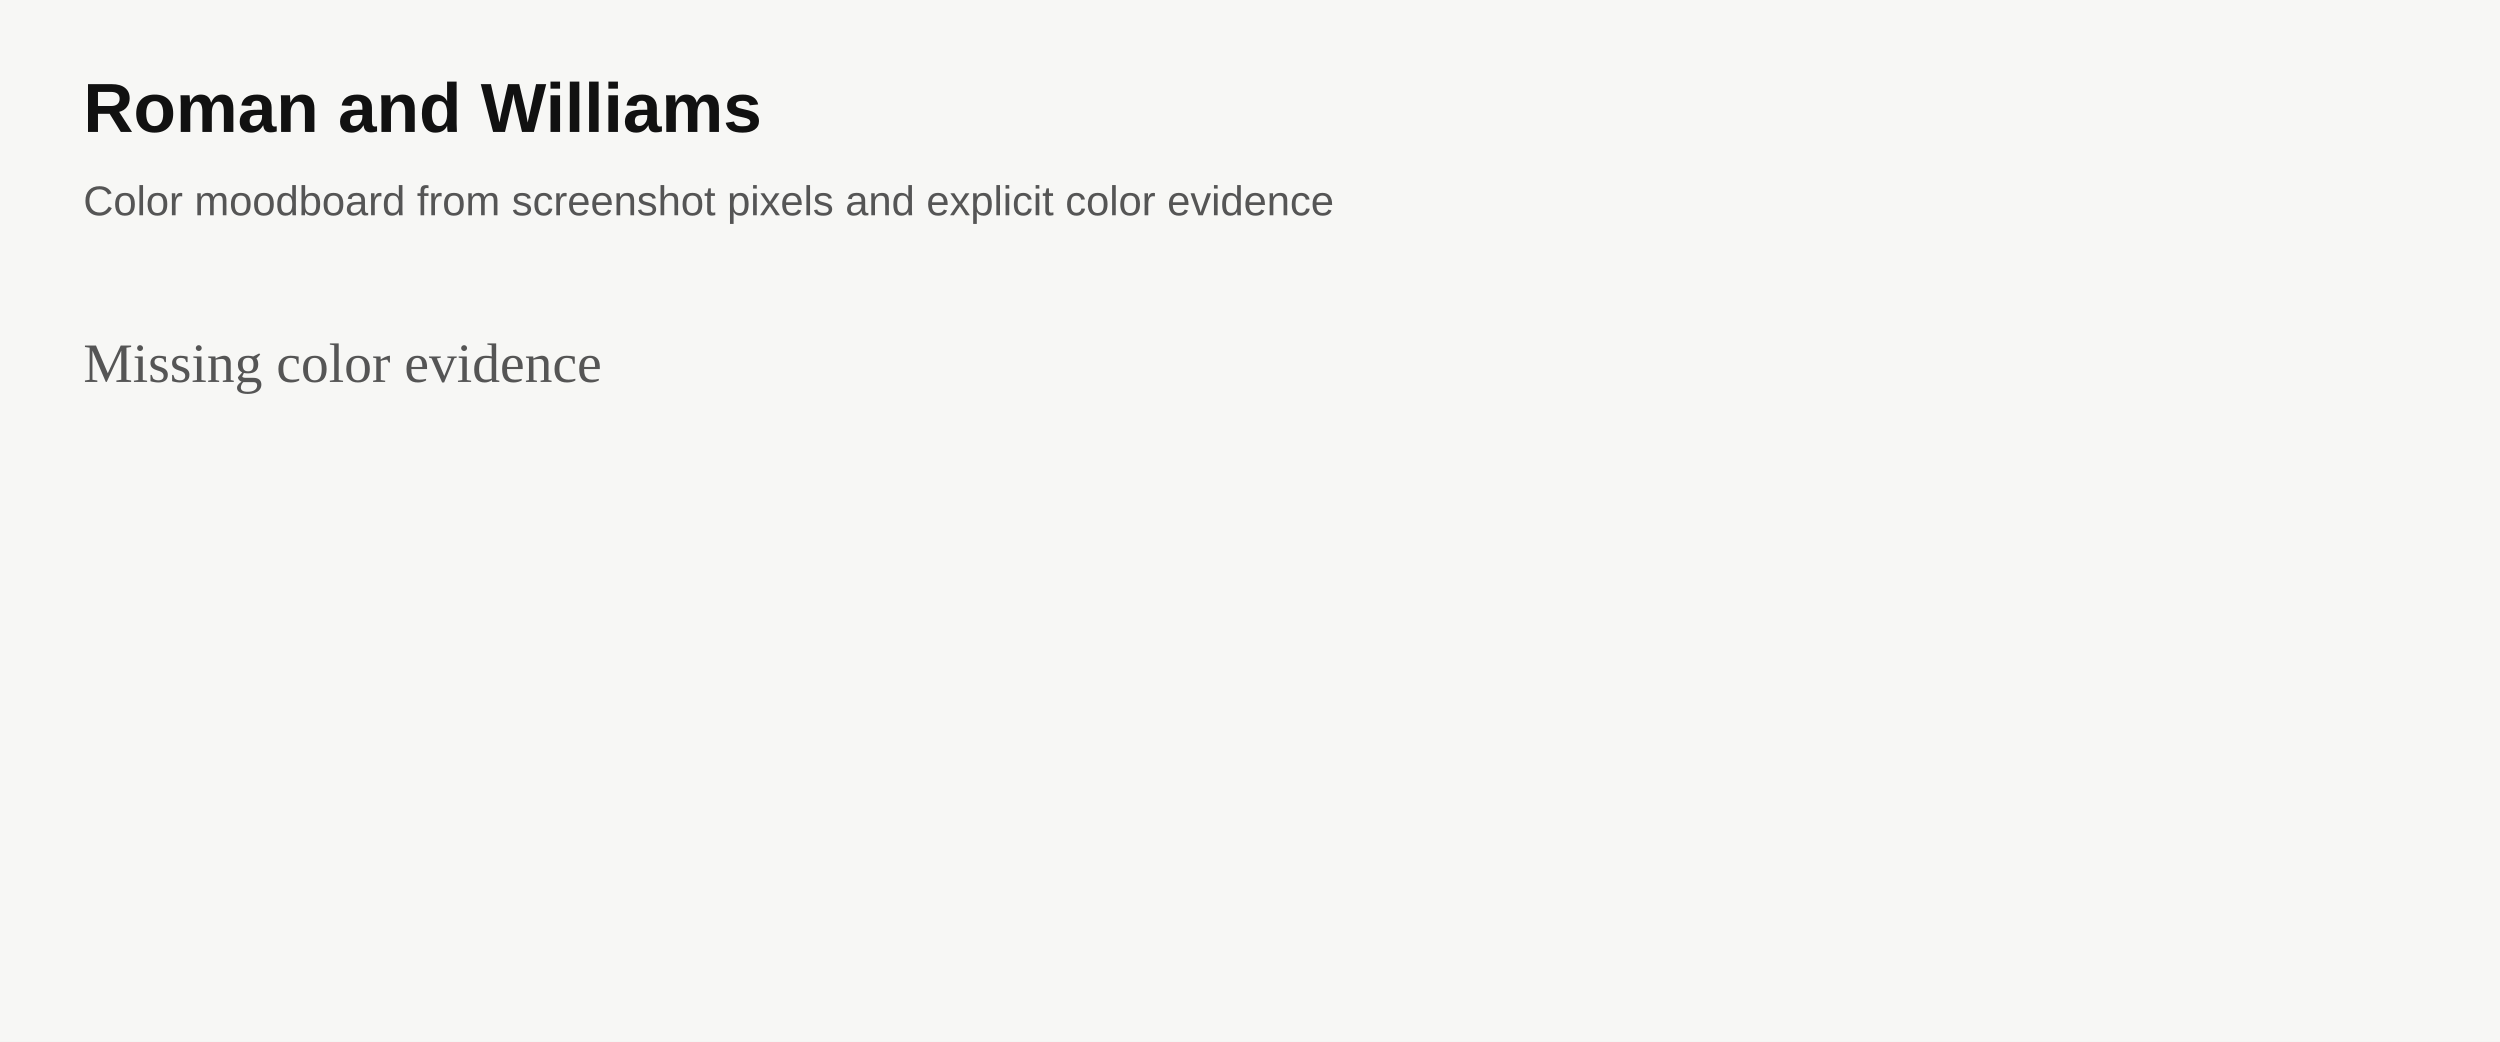
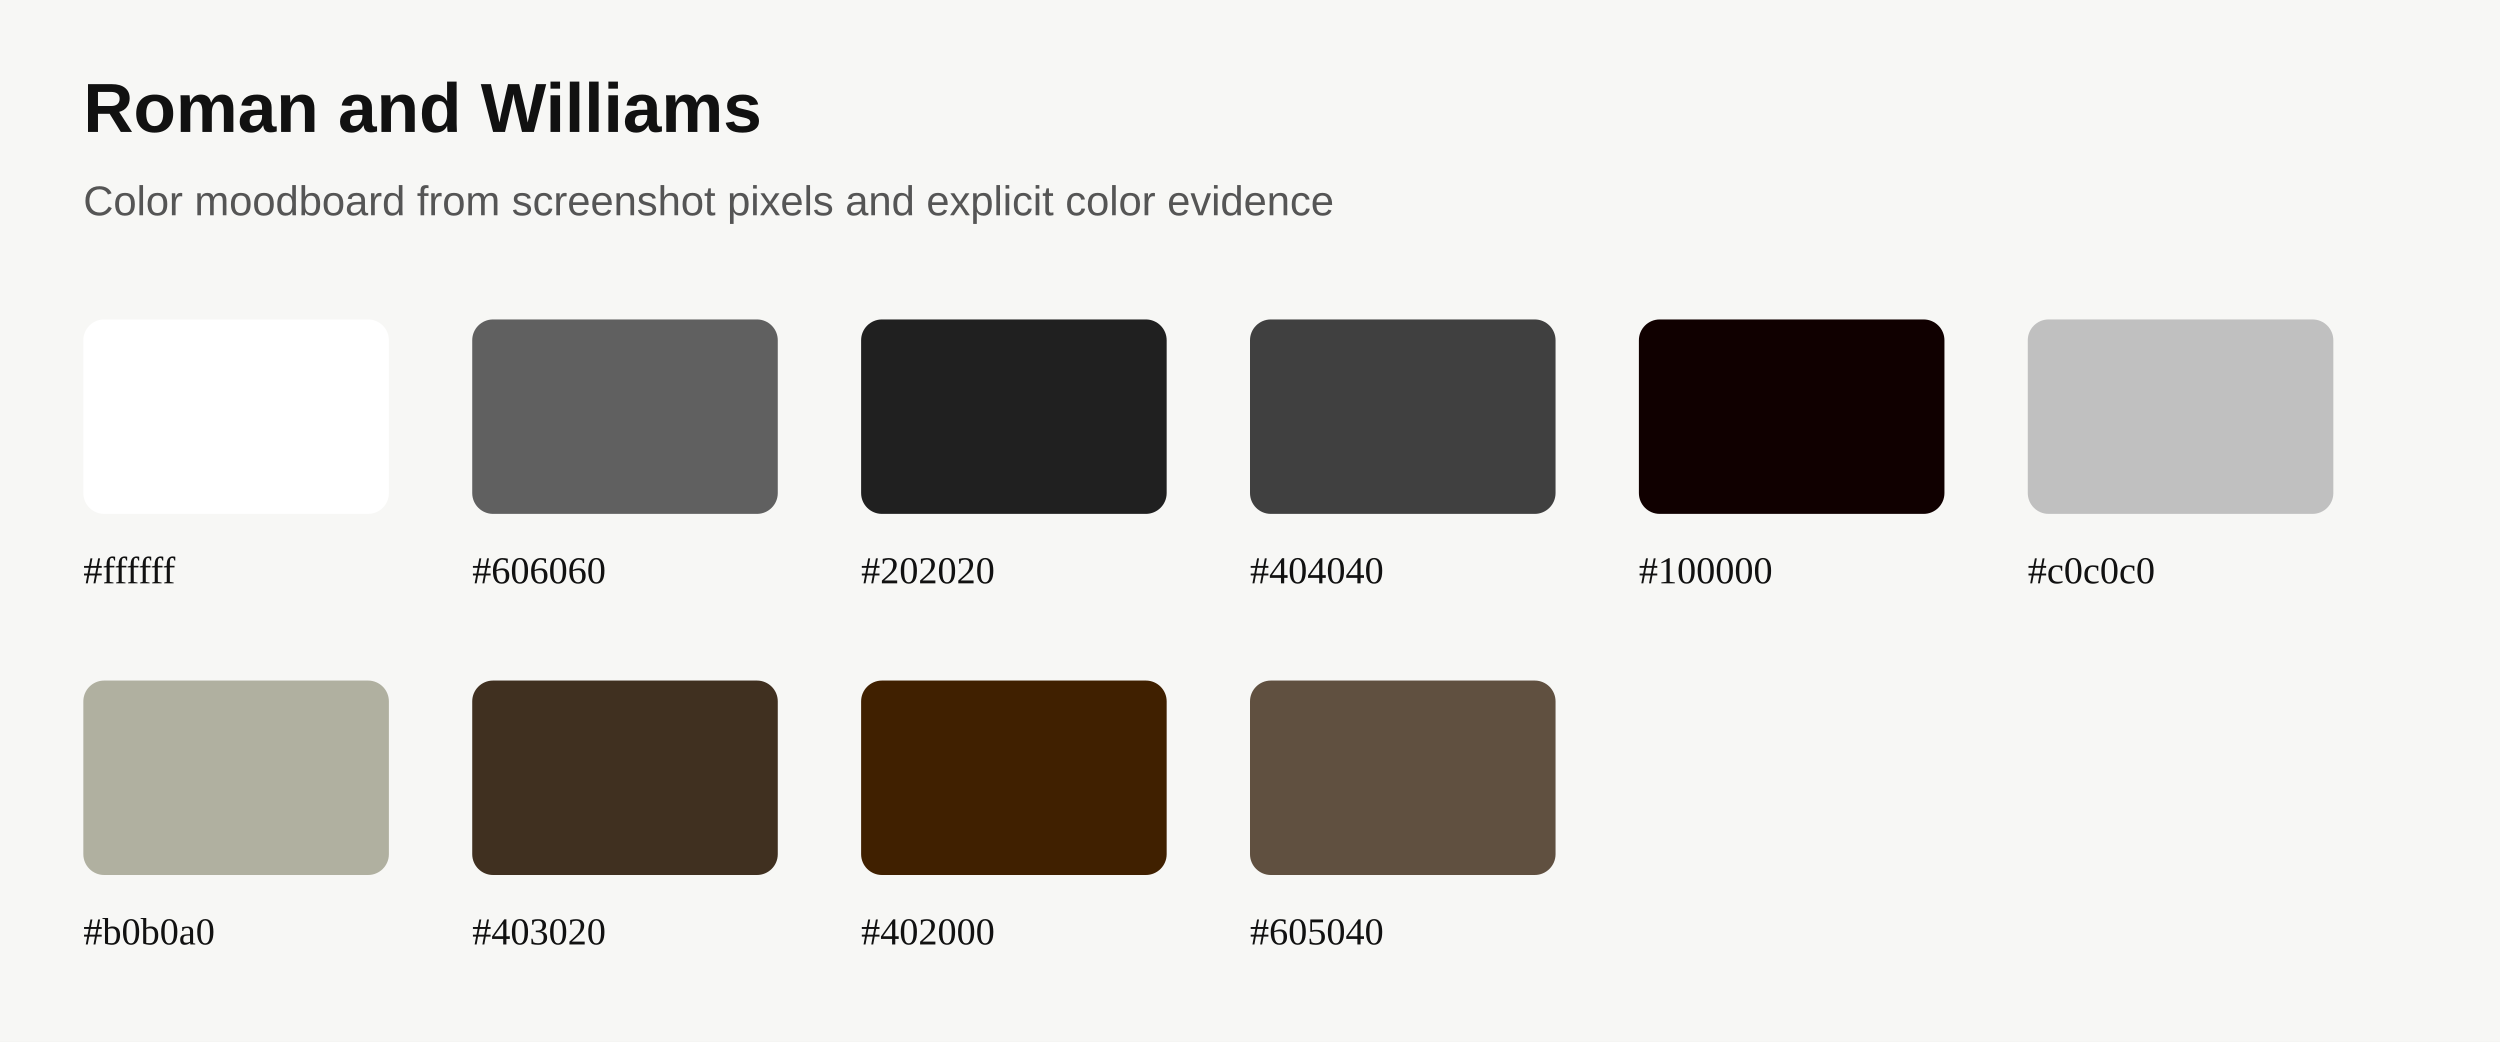
<svg xmlns="http://www.w3.org/2000/svg" width="720" height="300" viewBox="0 0 720 300">
  <rect width="720" height="300" fill="#f7f7f5" />
  <text x="24" y="38" font-family="Arial, sans-serif" font-size="20" font-weight="700" fill="#111">Roman and Williams</text>
  <text x="24" y="62" font-family="Arial, sans-serif" font-size="12" fill="#555">Color moodboard from screenshot pixels and explicit color evidence</text>
-   <text x="24" y="110" font-size="16" fill="#555">Missing color evidence</text>
+   <rect x="24" y="92" width="88" height="56" rx="6" fill="#ffffff" />
+   <text x="24" y="168" font-size="11" fill="#111">#ffffff</text>
+   <rect x="136" y="92" width="88" height="56" rx="6" fill="#606060" />
+   <text x="136" y="168" font-size="11" fill="#111">#606060</text>
+   <rect x="248" y="92" width="88" height="56" rx="6" fill="#202020" />
+   <text x="248" y="168" font-size="11" fill="#111">#202020</text>
+   <rect x="360" y="92" width="88" height="56" rx="6" fill="#404040" />
+   <text x="360" y="168" font-size="11" fill="#111">#404040</text>
+   <rect x="472" y="92" width="88" height="56" rx="6" fill="#100000" />
+   <text x="472" y="168" font-size="11" fill="#111">#100000</text>
+   <rect x="584" y="92" width="88" height="56" rx="6" fill="#c0c0c0" />
+   <text x="584" y="168" font-size="11" fill="#111">#c0c0c0</text>
+   <rect x="24" y="196" width="88" height="56" rx="6" fill="#b0b0a0" />
+   <text x="24" y="272" font-size="11" fill="#111">#b0b0a0</text>
+   <rect x="136" y="196" width="88" height="56" rx="6" fill="#403020" />
+   <text x="136" y="272" font-size="11" fill="#111">#403020</text>
+   <rect x="248" y="196" width="88" height="56" rx="6" fill="#402000" />
+   <text x="248" y="272" font-size="11" fill="#111">#402000</text>
+   <rect x="360" y="196" width="88" height="56" rx="6" fill="#605040" />
+   <text x="360" y="272" font-size="11" fill="#111">#605040</text>
</svg>
